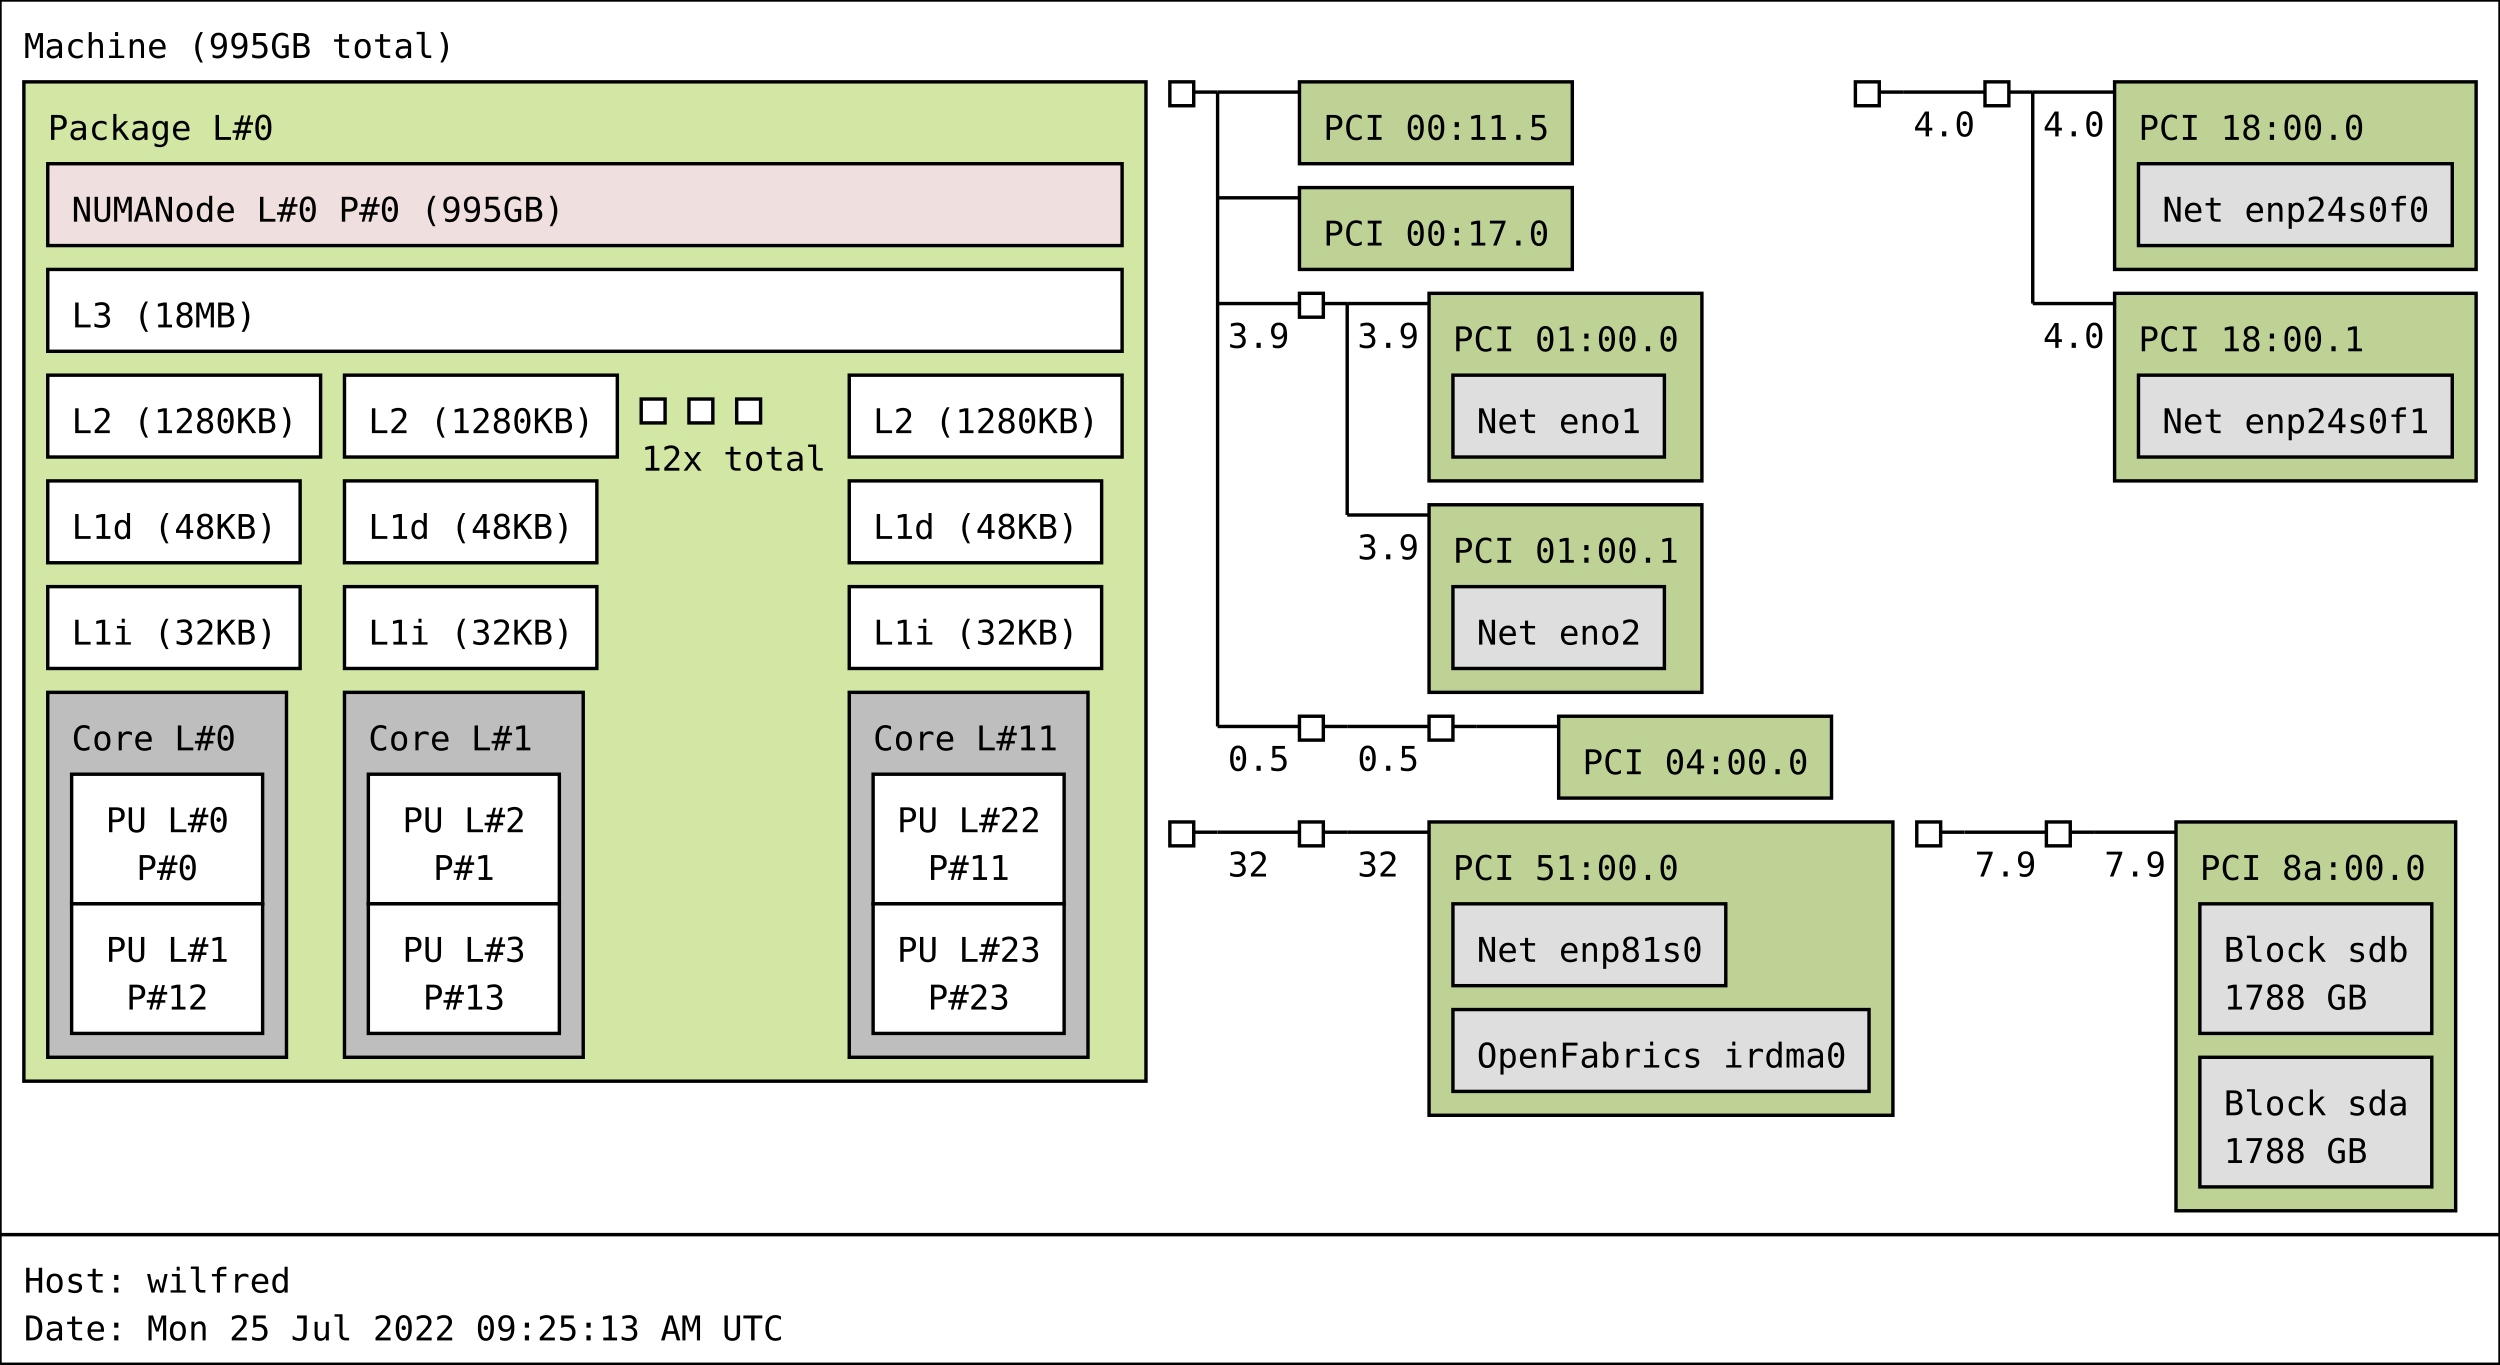
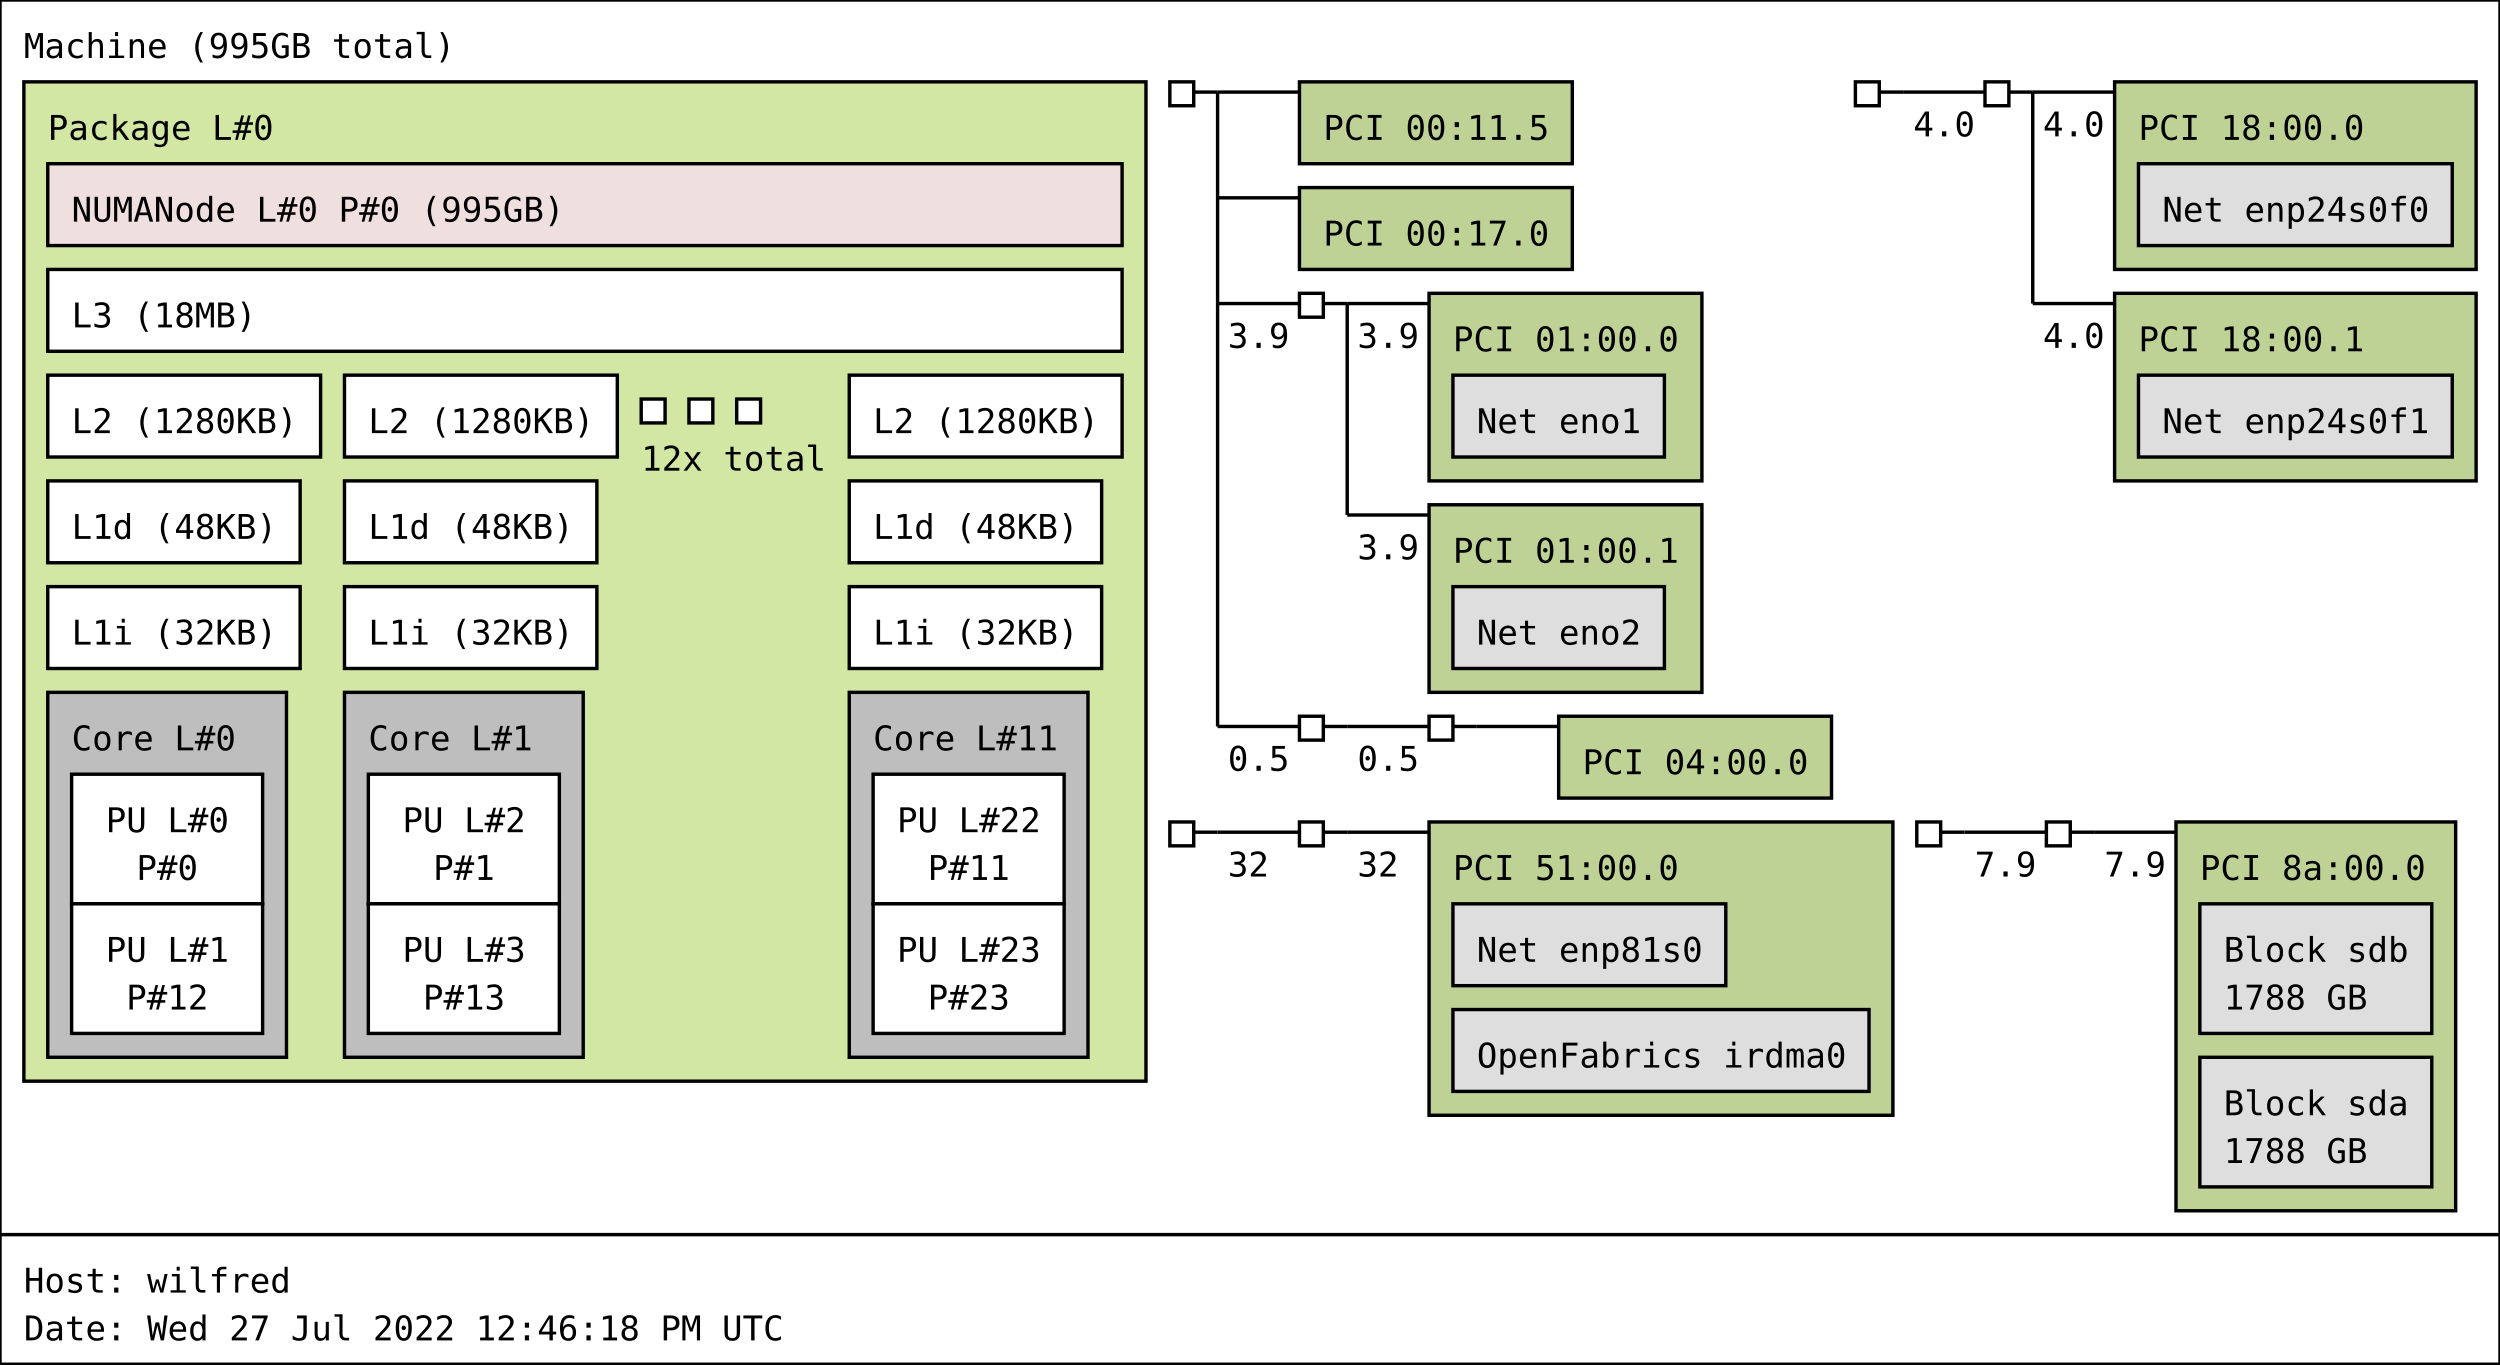
<svg xmlns="http://www.w3.org/2000/svg" width="733px" height="400px" viewBox="0 0 733px 400px" version="1.1">
  <rect id="Machine_0_rect" class="Machine" x="0" y="0" width="733" height="362" fill="rgb(255,255,255)" stroke="rgb(0,0,0)" stroke-width="1" />
  <text id="Machine_0_text" class="Machine" font-family="Monospace" x="7" y="17" fill="rgb(0,0,0)" font-size="10px">Machine (995GB total)</text>
  <rect id="Package_0_rect" class="Package" x="7" y="24" width="329" height="293" fill="rgb(210,231,164)" stroke="rgb(0,0,0)" stroke-width="1" />
  <text id="Package_0_text" class="Package" font-family="Monospace" x="14" y="41" fill="rgb(0,0,0)" font-size="10px">Package L#0</text>
  <rect id="L3_0_rect" class="L3" x="14" y="79" width="315" height="24" fill="rgb(255,255,255)" stroke="rgb(0,0,0)" stroke-width="1" />
  <text id="L3_0_text" class="L3" font-family="Monospace" x="21" y="96" fill="rgb(0,0,0)" font-size="10px">L3 (18MB)</text>
  <rect id="L2_0_rect" class="L2" x="14" y="110" width="80" height="24" fill="rgb(255,255,255)" stroke="rgb(0,0,0)" stroke-width="1" />
  <text id="L2_0_text" class="L2" font-family="Monospace" x="21" y="127" fill="rgb(0,0,0)" font-size="10px">L2 (1280KB)</text>
  <rect id="L1d_0_rect" class="L1d" x="14" y="141" width="74" height="24" fill="rgb(255,255,255)" stroke="rgb(0,0,0)" stroke-width="1" />
  <text id="L1d_0_text" class="L1d" font-family="Monospace" x="21" y="158" fill="rgb(0,0,0)" font-size="10px">L1d (48KB)</text>
  <rect id="L1i_0_rect" class="L1i" x="14" y="172" width="74" height="24" fill="rgb(255,255,255)" stroke="rgb(0,0,0)" stroke-width="1" />
  <text id="L1i_0_text" class="L1i" font-family="Monospace" x="21" y="189" fill="rgb(0,0,0)" font-size="10px">L1i (32KB)</text>
  <rect id="Core_0_rect" class="Core" x="14" y="203" width="70" height="107" fill="rgb(190,190,190)" stroke="rgb(0,0,0)" stroke-width="1" />
  <text id="Core_0_text" class="Core" font-family="Monospace" x="21" y="220" fill="rgb(0,0,0)" font-size="10px">Core L#0</text>
  <rect id="PU_0_rect" class="PU" x="21" y="227" width="56" height="38" fill="rgb(255,255,255)" stroke="rgb(0,0,0)" stroke-width="1" />
  <text id="PU_0_text" class="PU" font-family="Monospace" x="31" y="244" fill="rgb(0,0,0)" font-size="10px">PU L#0</text>
  <text id="PU_0_text_1" class="PU" font-family="Monospace" x="40" y="258" fill="rgb(0,0,0)" font-size="10px">P#0</text>
  <rect id="PU_1_rect" class="PU" x="21" y="265" width="56" height="38" fill="rgb(255,255,255)" stroke="rgb(0,0,0)" stroke-width="1" />
  <text id="PU_1_text" class="PU" font-family="Monospace" x="31" y="282" fill="rgb(0,0,0)" font-size="10px">PU L#1</text>
  <text id="PU_1_text_1" class="PU" font-family="Monospace" x="37" y="296" fill="rgb(0,0,0)" font-size="10px">P#12</text>
  <rect id="L2_1_rect" class="L2" x="101" y="110" width="80" height="24" fill="rgb(255,255,255)" stroke="rgb(0,0,0)" stroke-width="1" />
  <text id="L2_1_text" class="L2" font-family="Monospace" x="108" y="127" fill="rgb(0,0,0)" font-size="10px">L2 (1280KB)</text>
  <rect id="L1d_1_rect" class="L1d" x="101" y="141" width="74" height="24" fill="rgb(255,255,255)" stroke="rgb(0,0,0)" stroke-width="1" />
  <text id="L1d_1_text" class="L1d" font-family="Monospace" x="108" y="158" fill="rgb(0,0,0)" font-size="10px">L1d (48KB)</text>
  <rect id="L1i_1_rect" class="L1i" x="101" y="172" width="74" height="24" fill="rgb(255,255,255)" stroke="rgb(0,0,0)" stroke-width="1" />
  <text id="L1i_1_text" class="L1i" font-family="Monospace" x="108" y="189" fill="rgb(0,0,0)" font-size="10px">L1i (32KB)</text>
  <rect id="Core_1_rect" class="Core" x="101" y="203" width="70" height="107" fill="rgb(190,190,190)" stroke="rgb(0,0,0)" stroke-width="1" />
  <text id="Core_1_text" class="Core" font-family="Monospace" x="108" y="220" fill="rgb(0,0,0)" font-size="10px">Core L#1</text>
  <rect id="PU_2_rect" class="PU" x="108" y="227" width="56" height="38" fill="rgb(255,255,255)" stroke="rgb(0,0,0)" stroke-width="1" />
  <text id="PU_2_text" class="PU" font-family="Monospace" x="118" y="244" fill="rgb(0,0,0)" font-size="10px">PU L#2</text>
  <text id="PU_2_text_1" class="PU" font-family="Monospace" x="127" y="258" fill="rgb(0,0,0)" font-size="10px">P#1</text>
  <rect id="PU_3_rect" class="PU" x="108" y="265" width="56" height="38" fill="rgb(255,255,255)" stroke="rgb(0,0,0)" stroke-width="1" />
  <text id="PU_3_text" class="PU" font-family="Monospace" x="118" y="282" fill="rgb(0,0,0)" font-size="10px">PU L#3</text>
  <text id="PU_3_text_1" class="PU" font-family="Monospace" x="124" y="296" fill="rgb(0,0,0)" font-size="10px">P#13</text>
  <rect id="L2_2_rect" class="L2" x="188" y="117" width="7" height="7" fill="rgb(255,255,255)" stroke="rgb(0,0,0)" stroke-width="1" />
  <rect id="L2_2_rect" class="L2" x="202" y="117" width="7" height="7" fill="rgb(255,255,255)" stroke="rgb(0,0,0)" stroke-width="1" />
  <rect id="L2_2_rect" class="L2" x="216" y="117" width="7" height="7" fill="rgb(255,255,255)" stroke="rgb(0,0,0)" stroke-width="1" />
  <text id="L2_2_text" class="L2" font-family="Monospace" x="188" y="138" fill="rgb(0,0,0)" font-size="10px">12x total</text>
  <rect id="L2_11_rect" class="L2" x="249" y="110" width="80" height="24" fill="rgb(255,255,255)" stroke="rgb(0,0,0)" stroke-width="1" />
  <text id="L2_11_text" class="L2" font-family="Monospace" x="256" y="127" fill="rgb(0,0,0)" font-size="10px">L2 (1280KB)</text>
  <rect id="L1d_11_rect" class="L1d" x="249" y="141" width="74" height="24" fill="rgb(255,255,255)" stroke="rgb(0,0,0)" stroke-width="1" />
  <text id="L1d_11_text" class="L1d" font-family="Monospace" x="256" y="158" fill="rgb(0,0,0)" font-size="10px">L1d (48KB)</text>
  <rect id="L1i_11_rect" class="L1i" x="249" y="172" width="74" height="24" fill="rgb(255,255,255)" stroke="rgb(0,0,0)" stroke-width="1" />
  <text id="L1i_11_text" class="L1i" font-family="Monospace" x="256" y="189" fill="rgb(0,0,0)" font-size="10px">L1i (32KB)</text>
  <rect id="Core_11_rect" class="Core" x="249" y="203" width="70" height="107" fill="rgb(190,190,190)" stroke="rgb(0,0,0)" stroke-width="1" />
  <text id="Core_11_text" class="Core" font-family="Monospace" x="256" y="220" fill="rgb(0,0,0)" font-size="10px">Core L#11</text>
  <rect id="PU_22_rect" class="PU" x="256" y="227" width="56" height="38" fill="rgb(255,255,255)" stroke="rgb(0,0,0)" stroke-width="1" />
  <text id="PU_22_text" class="PU" font-family="Monospace" x="263" y="244" fill="rgb(0,0,0)" font-size="10px">PU L#22</text>
  <text id="PU_22_text_1" class="PU" font-family="Monospace" x="272" y="258" fill="rgb(0,0,0)" font-size="10px">P#11</text>
  <rect id="PU_23_rect" class="PU" x="256" y="265" width="56" height="38" fill="rgb(255,255,255)" stroke="rgb(0,0,0)" stroke-width="1" />
  <text id="PU_23_text" class="PU" font-family="Monospace" x="263" y="282" fill="rgb(0,0,0)" font-size="10px">PU L#23</text>
  <text id="PU_23_text_1" class="PU" font-family="Monospace" x="272" y="296" fill="rgb(0,0,0)" font-size="10px">P#23</text>
  <rect id="NUMANode_0_rect" class="NUMANode" x="14" y="48" width="315" height="24" fill="rgb(239,223,222)" stroke="rgb(0,0,0)" stroke-width="1" />
  <text id="NUMANode_0_text" class="NUMANode" font-family="Monospace" x="21" y="65" fill="rgb(0,0,0)" font-size="10px">NUMANode L#0 P#0 (995GB)</text>
  <rect id="HostBridge_0_rect" class="HostBridge" x="343" y="24" width="7" height="7" fill="rgb(255,255,255)" stroke="rgb(0,0,0)" stroke-width="1" />
  <line id="HostBridge_0_line" class="HostBridge" x1="350" y1="27" x2="357" y2="27" stroke="rgb(0,0,0)" stroke-width="1" />
  <line id="HostBridge_0_line_2" class="HostBridge" x1="357" y1="27" x2="381" y2="27" stroke="rgb(0,0,0)" stroke-width="1" />
  <line id="HostBridge_0_line_3" class="HostBridge" x1="357" y1="58" x2="381" y2="58" stroke="rgb(0,0,0)" stroke-width="1" />
  <line id="HostBridge_0_line_4" class="HostBridge" x1="357" y1="89" x2="381" y2="89" stroke="rgb(0,0,0)" stroke-width="1" />
  <text id="HostBridge_0_text_4" class="HostBridge" font-family="Monospace" x="360" y="102" fill="rgb(0,0,0)" font-size="10px">3.9</text>
  <line id="HostBridge_0_line_5" class="HostBridge" x1="357" y1="213" x2="381" y2="213" stroke="rgb(0,0,0)" stroke-width="1" />
  <text id="HostBridge_0_text_5" class="HostBridge" font-family="Monospace" x="360" y="226" fill="rgb(0,0,0)" font-size="10px">0.5</text>
  <line id="HostBridge_0_line_1" class="HostBridge" x1="357" y1="27" x2="357" y2="213" stroke="rgb(0,0,0)" stroke-width="1" />
  <rect id="PCI_0_rect" class="PCI" x="381" y="24" width="80" height="24" fill="rgb(190,210,149)" stroke="rgb(0,0,0)" stroke-width="1" />
  <text id="PCI_0_text" class="PCI" font-family="Monospace" x="388" y="41" fill="rgb(0,0,0)" font-size="10px">PCI 00:11.5</text>
  <rect id="PCI_1_rect" class="PCI" x="381" y="55" width="80" height="24" fill="rgb(190,210,149)" stroke="rgb(0,0,0)" stroke-width="1" />
  <text id="PCI_1_text" class="PCI" font-family="Monospace" x="388" y="72" fill="rgb(0,0,0)" font-size="10px">PCI 00:17.0</text>
  <rect id="PCIBridge_1_rect" class="PCIBridge" x="381" y="86" width="7" height="7" fill="rgb(255,255,255)" stroke="rgb(0,0,0)" stroke-width="1" />
  <line id="PCIBridge_1_line" class="PCIBridge" x1="388" y1="89" x2="395" y2="89" stroke="rgb(0,0,0)" stroke-width="1" />
  <line id="PCIBridge_1_line_2" class="PCIBridge" x1="395" y1="89" x2="419" y2="89" stroke="rgb(0,0,0)" stroke-width="1" />
  <text id="PCIBridge_1_text_2" class="PCIBridge" font-family="Monospace" x="398" y="102" fill="rgb(0,0,0)" font-size="10px">3.9</text>
  <line id="PCIBridge_1_line_3" class="PCIBridge" x1="395" y1="151" x2="419" y2="151" stroke="rgb(0,0,0)" stroke-width="1" />
  <text id="PCIBridge_1_text_3" class="PCIBridge" font-family="Monospace" x="398" y="164" fill="rgb(0,0,0)" font-size="10px">3.9</text>
  <line id="PCIBridge_1_line_1" class="PCIBridge" x1="395" y1="89" x2="395" y2="151" stroke="rgb(0,0,0)" stroke-width="1" />
  <rect id="PCI_2_rect" class="PCI" x="419" y="86" width="80" height="55" fill="rgb(190,210,149)" stroke="rgb(0,0,0)" stroke-width="1" />
  <text id="PCI_2_text" class="PCI" font-family="Monospace" x="426" y="103" fill="rgb(0,0,0)" font-size="10px">PCI 01:00.0</text>
  <rect id="Net_0_rect" class="Net" x="426" y="110" width="62" height="24" fill="rgb(222,222,222)" stroke="rgb(0,0,0)" stroke-width="1" />
  <text id="Net_0_text" class="Net" font-family="Monospace" x="433" y="127" fill="rgb(0,0,0)" font-size="10px">Net eno1</text>
  <rect id="PCI_3_rect" class="PCI" x="419" y="148" width="80" height="55" fill="rgb(190,210,149)" stroke="rgb(0,0,0)" stroke-width="1" />
  <text id="PCI_3_text" class="PCI" font-family="Monospace" x="426" y="165" fill="rgb(0,0,0)" font-size="10px">PCI 01:00.1</text>
  <rect id="Net_1_rect" class="Net" x="426" y="172" width="62" height="24" fill="rgb(222,222,222)" stroke="rgb(0,0,0)" stroke-width="1" />
  <text id="Net_1_text" class="Net" font-family="Monospace" x="433" y="189" fill="rgb(0,0,0)" font-size="10px">Net eno2</text>
  <rect id="PCIBridge_2_rect" class="PCIBridge" x="381" y="210" width="7" height="7" fill="rgb(255,255,255)" stroke="rgb(0,0,0)" stroke-width="1" />
  <line id="PCIBridge_2_line" class="PCIBridge" x1="388" y1="213" x2="395" y2="213" stroke="rgb(0,0,0)" stroke-width="1" />
  <line id="PCIBridge_2_line_2" class="PCIBridge" x1="395" y1="213" x2="419" y2="213" stroke="rgb(0,0,0)" stroke-width="1" />
  <text id="PCIBridge_2_text_2" class="PCIBridge" font-family="Monospace" x="398" y="226" fill="rgb(0,0,0)" font-size="10px">0.5</text>
  <line id="PCIBridge_2_line_1" class="PCIBridge" x1="395" y1="213" x2="395" y2="213" stroke="rgb(0,0,0)" stroke-width="1" />
  <rect id="PCIBridge_3_rect" class="PCIBridge" x="419" y="210" width="7" height="7" fill="rgb(255,255,255)" stroke="rgb(0,0,0)" stroke-width="1" />
  <line id="PCIBridge_3_line" class="PCIBridge" x1="426" y1="213" x2="433" y2="213" stroke="rgb(0,0,0)" stroke-width="1" />
  <line id="PCIBridge_3_line_2" class="PCIBridge" x1="433" y1="213" x2="457" y2="213" stroke="rgb(0,0,0)" stroke-width="1" />
  <line id="PCIBridge_3_line_1" class="PCIBridge" x1="433" y1="213" x2="433" y2="213" stroke="rgb(0,0,0)" stroke-width="1" />
  <rect id="PCI_4_rect" class="PCI" x="457" y="210" width="80" height="24" fill="rgb(190,210,149)" stroke="rgb(0,0,0)" stroke-width="1" />
  <text id="PCI_4_text" class="PCI" font-family="Monospace" x="464" y="227" fill="rgb(0,0,0)" font-size="10px">PCI 04:00.0</text>
  <rect id="HostBridge_4_rect" class="HostBridge" x="544" y="24" width="7" height="7" fill="rgb(255,255,255)" stroke="rgb(0,0,0)" stroke-width="1" />
  <line id="HostBridge_4_line" class="HostBridge" x1="551" y1="27" x2="558" y2="27" stroke="rgb(0,0,0)" stroke-width="1" />
  <line id="HostBridge_4_line_2" class="HostBridge" x1="558" y1="27" x2="582" y2="27" stroke="rgb(0,0,0)" stroke-width="1" />
  <text id="HostBridge_4_text_2" class="HostBridge" font-family="Monospace" x="561" y="40" fill="rgb(0,0,0)" font-size="10px">4.0</text>
  <line id="HostBridge_4_line_1" class="HostBridge" x1="558" y1="27" x2="558" y2="27" stroke="rgb(0,0,0)" stroke-width="1" />
  <rect id="PCIBridge_5_rect" class="PCIBridge" x="582" y="24" width="7" height="7" fill="rgb(255,255,255)" stroke="rgb(0,0,0)" stroke-width="1" />
  <line id="PCIBridge_5_line" class="PCIBridge" x1="589" y1="27" x2="596" y2="27" stroke="rgb(0,0,0)" stroke-width="1" />
  <line id="PCIBridge_5_line_2" class="PCIBridge" x1="596" y1="27" x2="620" y2="27" stroke="rgb(0,0,0)" stroke-width="1" />
  <text id="PCIBridge_5_text_2" class="PCIBridge" font-family="Monospace" x="599" y="40" fill="rgb(0,0,0)" font-size="10px">4.0</text>
  <line id="PCIBridge_5_line_3" class="PCIBridge" x1="596" y1="89" x2="620" y2="89" stroke="rgb(0,0,0)" stroke-width="1" />
  <text id="PCIBridge_5_text_3" class="PCIBridge" font-family="Monospace" x="599" y="102" fill="rgb(0,0,0)" font-size="10px">4.0</text>
  <line id="PCIBridge_5_line_1" class="PCIBridge" x1="596" y1="27" x2="596" y2="89" stroke="rgb(0,0,0)" stroke-width="1" />
  <rect id="PCI_5_rect" class="PCI" x="620" y="24" width="106" height="55" fill="rgb(190,210,149)" stroke="rgb(0,0,0)" stroke-width="1" />
  <text id="PCI_5_text" class="PCI" font-family="Monospace" x="627" y="41" fill="rgb(0,0,0)" font-size="10px">PCI 18:00.0</text>
  <rect id="Net_2_rect" class="Net" x="627" y="48" width="92" height="24" fill="rgb(222,222,222)" stroke="rgb(0,0,0)" stroke-width="1" />
  <text id="Net_2_text" class="Net" font-family="Monospace" x="634" y="65" fill="rgb(0,0,0)" font-size="10px">Net enp24s0f0</text>
  <rect id="PCI_6_rect" class="PCI" x="620" y="86" width="106" height="55" fill="rgb(190,210,149)" stroke="rgb(0,0,0)" stroke-width="1" />
  <text id="PCI_6_text" class="PCI" font-family="Monospace" x="627" y="103" fill="rgb(0,0,0)" font-size="10px">PCI 18:00.1</text>
  <rect id="Net_3_rect" class="Net" x="627" y="110" width="92" height="24" fill="rgb(222,222,222)" stroke="rgb(0,0,0)" stroke-width="1" />
  <text id="Net_3_text" class="Net" font-family="Monospace" x="634" y="127" fill="rgb(0,0,0)" font-size="10px">Net enp24s0f1</text>
  <rect id="HostBridge_6_rect" class="HostBridge" x="343" y="241" width="7" height="7" fill="rgb(255,255,255)" stroke="rgb(0,0,0)" stroke-width="1" />
  <line id="HostBridge_6_line" class="HostBridge" x1="350" y1="244" x2="357" y2="244" stroke="rgb(0,0,0)" stroke-width="1" />
  <line id="HostBridge_6_line_2" class="HostBridge" x1="357" y1="244" x2="381" y2="244" stroke="rgb(0,0,0)" stroke-width="1" />
  <text id="HostBridge_6_text_2" class="HostBridge" font-family="Monospace" x="360" y="257" fill="rgb(0,0,0)" font-size="10px">32</text>
  <line id="HostBridge_6_line_1" class="HostBridge" x1="357" y1="244" x2="357" y2="244" stroke="rgb(0,0,0)" stroke-width="1" />
  <rect id="PCIBridge_7_rect" class="PCIBridge" x="381" y="241" width="7" height="7" fill="rgb(255,255,255)" stroke="rgb(0,0,0)" stroke-width="1" />
  <line id="PCIBridge_7_line" class="PCIBridge" x1="388" y1="244" x2="395" y2="244" stroke="rgb(0,0,0)" stroke-width="1" />
  <line id="PCIBridge_7_line_2" class="PCIBridge" x1="395" y1="244" x2="419" y2="244" stroke="rgb(0,0,0)" stroke-width="1" />
  <text id="PCIBridge_7_text_2" class="PCIBridge" font-family="Monospace" x="398" y="257" fill="rgb(0,0,0)" font-size="10px">32</text>
  <line id="PCIBridge_7_line_1" class="PCIBridge" x1="395" y1="244" x2="395" y2="244" stroke="rgb(0,0,0)" stroke-width="1" />
  <rect id="PCI_7_rect" class="PCI" x="419" y="241" width="136" height="86" fill="rgb(190,210,149)" stroke="rgb(0,0,0)" stroke-width="1" />
  <text id="PCI_7_text" class="PCI" font-family="Monospace" x="426" y="258" fill="rgb(0,0,0)" font-size="10px">PCI 51:00.0</text>
  <rect id="Net_4_rect" class="Net" x="426" y="265" width="80" height="24" fill="rgb(222,222,222)" stroke="rgb(0,0,0)" stroke-width="1" />
  <text id="Net_4_text" class="Net" font-family="Monospace" x="433" y="282" fill="rgb(0,0,0)" font-size="10px">Net enp81s0</text>
  <rect id="OpenFabrics_5_rect" class="OpenFabrics" x="426" y="296" width="122" height="24" fill="rgb(222,222,222)" stroke="rgb(0,0,0)" stroke-width="1" />
  <text id="OpenFabrics_5_text" class="OpenFabrics" font-family="Monospace" x="433" y="313" fill="rgb(0,0,0)" font-size="10px">OpenFabrics irdma0</text>
  <rect id="HostBridge_8_rect" class="HostBridge" x="562" y="241" width="7" height="7" fill="rgb(255,255,255)" stroke="rgb(0,0,0)" stroke-width="1" />
  <line id="HostBridge_8_line" class="HostBridge" x1="569" y1="244" x2="576" y2="244" stroke="rgb(0,0,0)" stroke-width="1" />
  <line id="HostBridge_8_line_2" class="HostBridge" x1="576" y1="244" x2="600" y2="244" stroke="rgb(0,0,0)" stroke-width="1" />
  <text id="HostBridge_8_text_2" class="HostBridge" font-family="Monospace" x="579" y="257" fill="rgb(0,0,0)" font-size="10px">7.9</text>
  <line id="HostBridge_8_line_1" class="HostBridge" x1="576" y1="244" x2="576" y2="244" stroke="rgb(0,0,0)" stroke-width="1" />
  <rect id="PCIBridge_9_rect" class="PCIBridge" x="600" y="241" width="7" height="7" fill="rgb(255,255,255)" stroke="rgb(0,0,0)" stroke-width="1" />
  <line id="PCIBridge_9_line" class="PCIBridge" x1="607" y1="244" x2="614" y2="244" stroke="rgb(0,0,0)" stroke-width="1" />
  <line id="PCIBridge_9_line_2" class="PCIBridge" x1="614" y1="244" x2="638" y2="244" stroke="rgb(0,0,0)" stroke-width="1" />
  <text id="PCIBridge_9_text_2" class="PCIBridge" font-family="Monospace" x="617" y="257" fill="rgb(0,0,0)" font-size="10px">7.9</text>
  <line id="PCIBridge_9_line_1" class="PCIBridge" x1="614" y1="244" x2="614" y2="244" stroke="rgb(0,0,0)" stroke-width="1" />
  <rect id="PCI_8_rect" class="PCI" x="638" y="241" width="82" height="114" fill="rgb(190,210,149)" stroke="rgb(0,0,0)" stroke-width="1" />
  <text id="PCI_8_text" class="PCI" font-family="Monospace" x="645" y="258" fill="rgb(0,0,0)" font-size="10px">PCI 8a:00.0</text>
  <rect id="Block_6_rect" class="Block" x="645" y="265" width="68" height="38" fill="rgb(222,222,222)" stroke="rgb(0,0,0)" stroke-width="1" />
  <text id="Block_6_text" class="Block" font-family="Monospace" x="652" y="282" fill="rgb(0,0,0)" font-size="10px">Block sdb</text>
  <text id="Block_6_text_1" class="Block" font-family="Monospace" x="652" y="296" fill="rgb(0,0,0)" font-size="10px">1788 GB</text>
  <rect id="Block_7_rect" class="Block" x="645" y="310" width="68" height="38" fill="rgb(222,222,222)" stroke="rgb(0,0,0)" stroke-width="1" />
  <text id="Block_7_text" class="Block" font-family="Monospace" x="652" y="327" fill="rgb(0,0,0)" font-size="10px">Block sda</text>
  <text id="Block_7_text_1" class="Block" font-family="Monospace" x="652" y="341" fill="rgb(0,0,0)" font-size="10px">1788 GB</text>
  <rect id="anon_rect" x="0" y="362" width="733" height="38" fill="rgb(255,255,255)" stroke="rgb(0,0,0)" stroke-width="1" />
  <text id="anon_text" font-family="Monospace" x="7" y="379" fill="rgb(0,0,0)" font-size="10px">Host: wilfred</text>
-   <text id="anon_text_1" font-family="Monospace" x="7" y="393" fill="rgb(0,0,0)" font-size="10px">Date: Mon 25 Jul 2022 09:25:13 AM UTC</text>
+   <text id="anon_text_1" font-family="Monospace" x="7" y="393" fill="rgb(0,0,0)" font-size="10px">Date: Wed 27 Jul 2022 12:46:18 PM UTC</text>
</svg>
